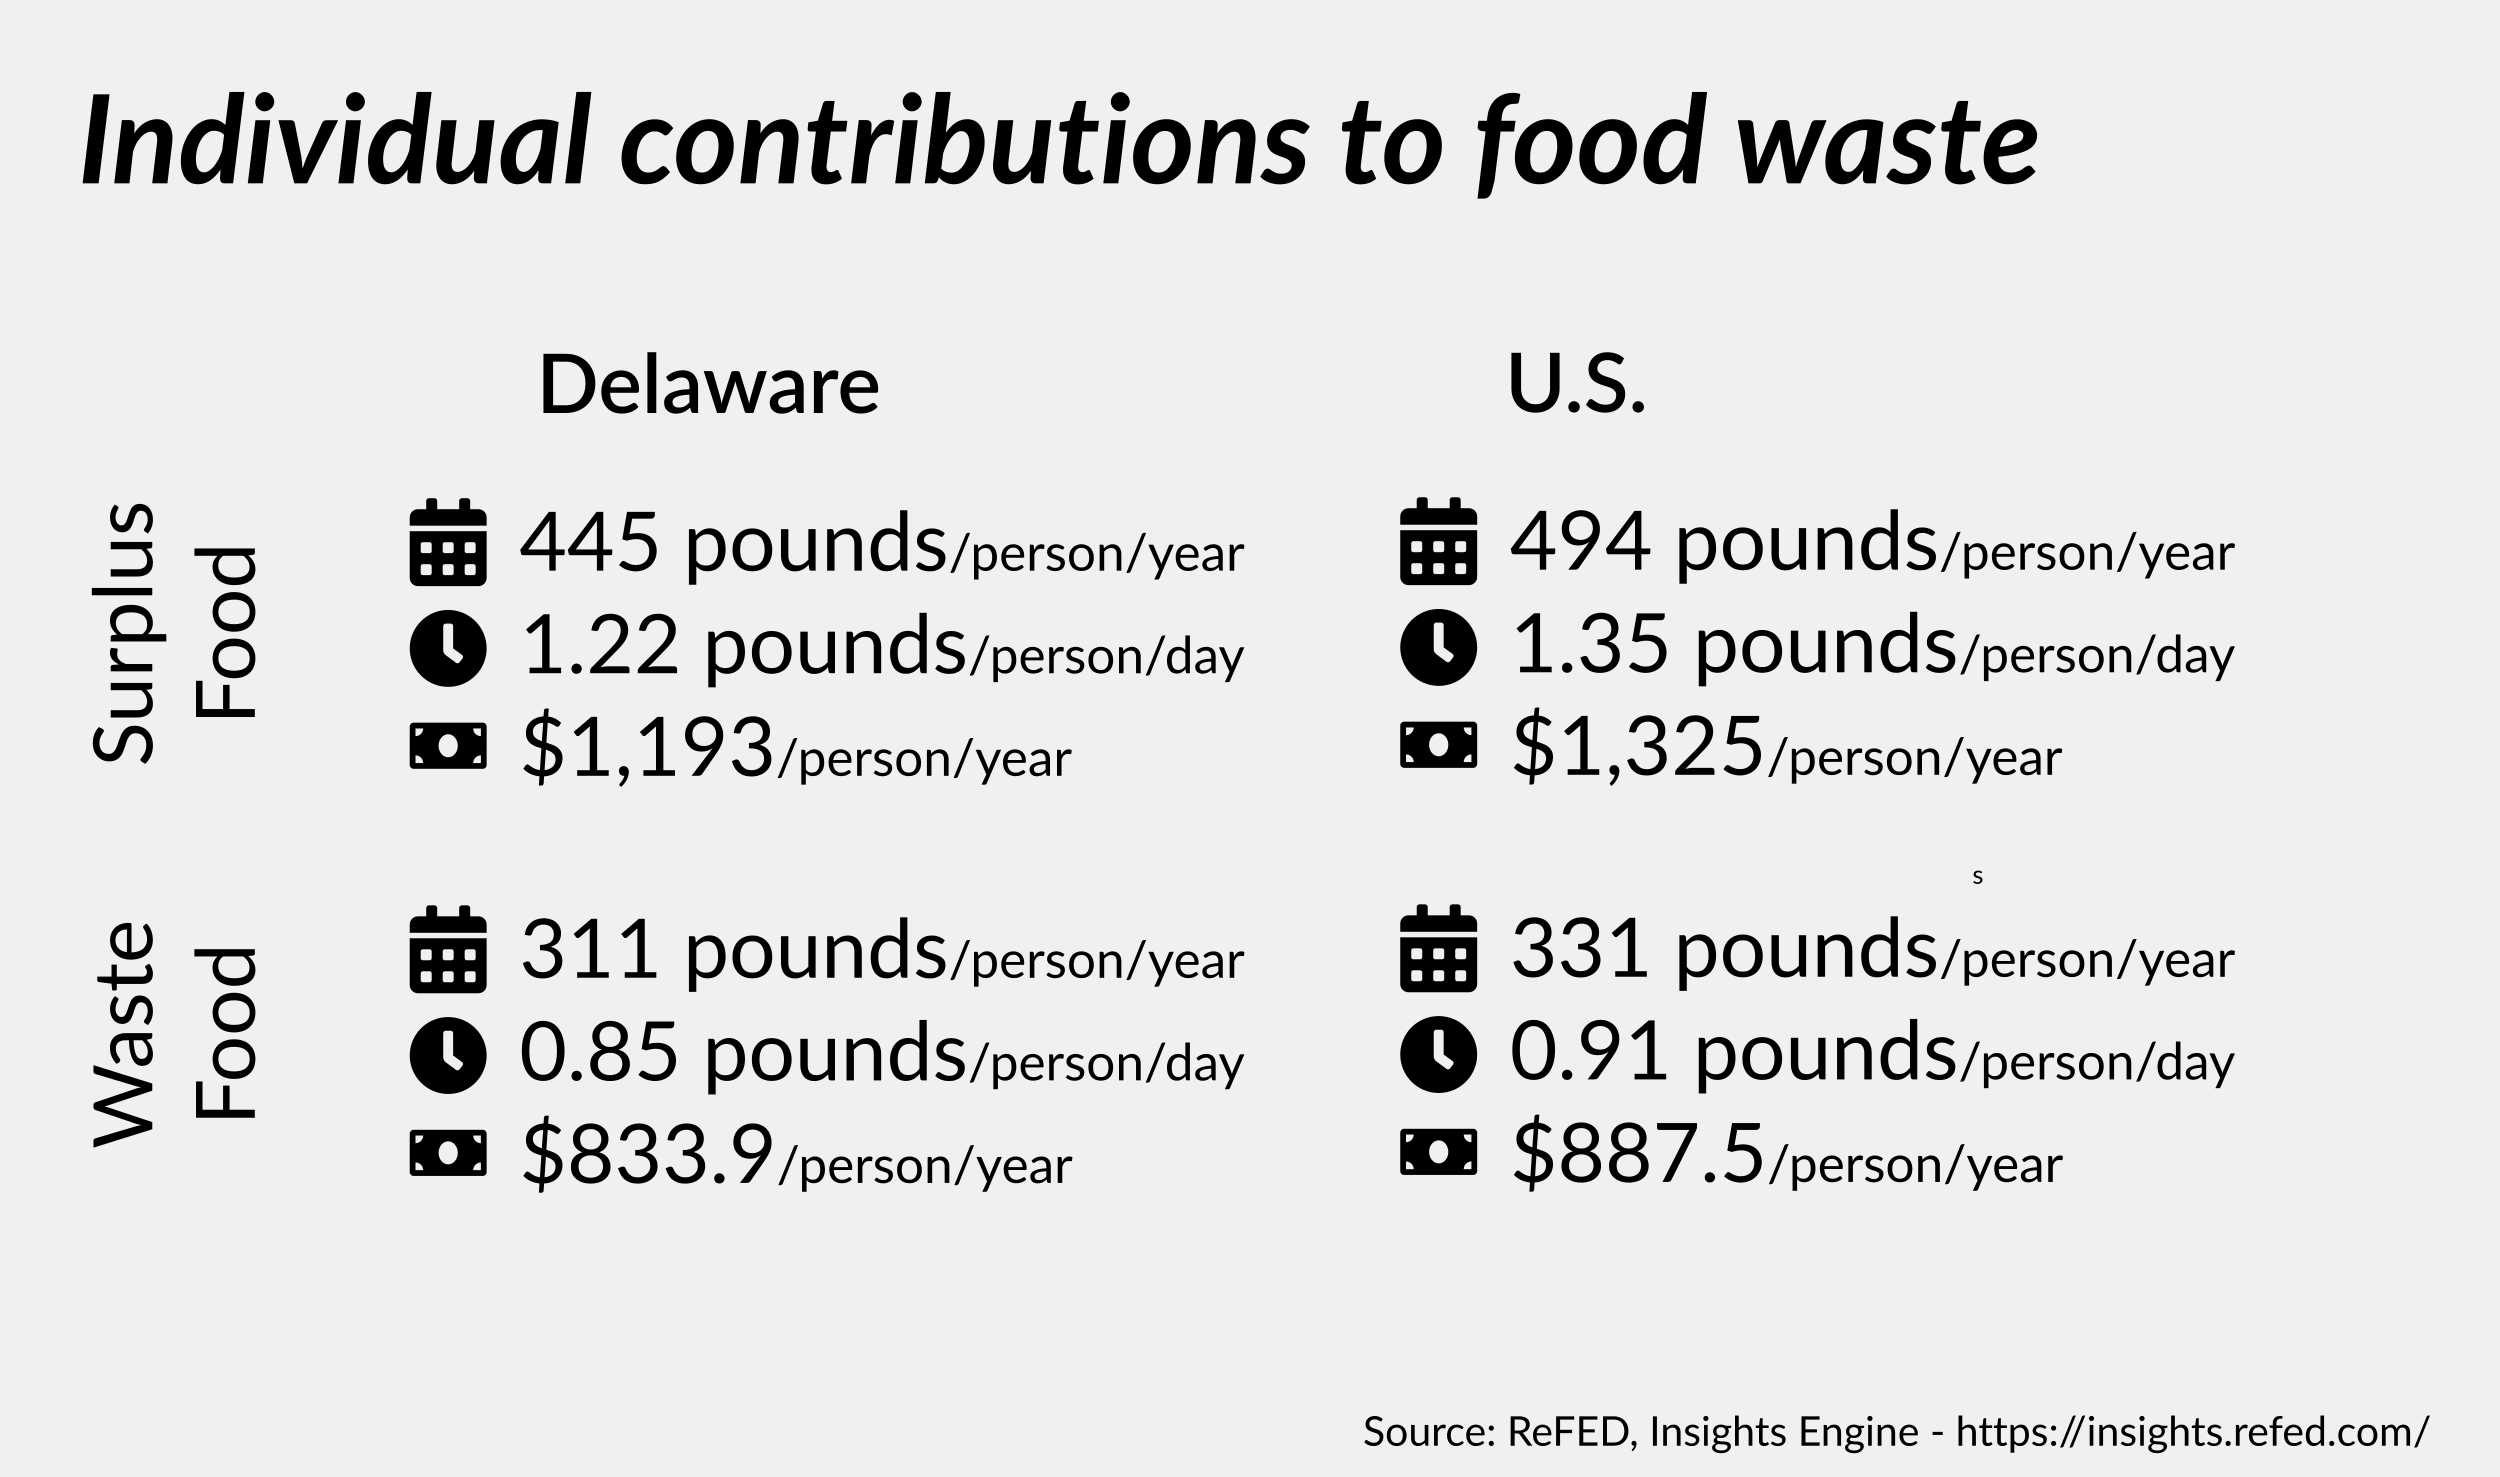
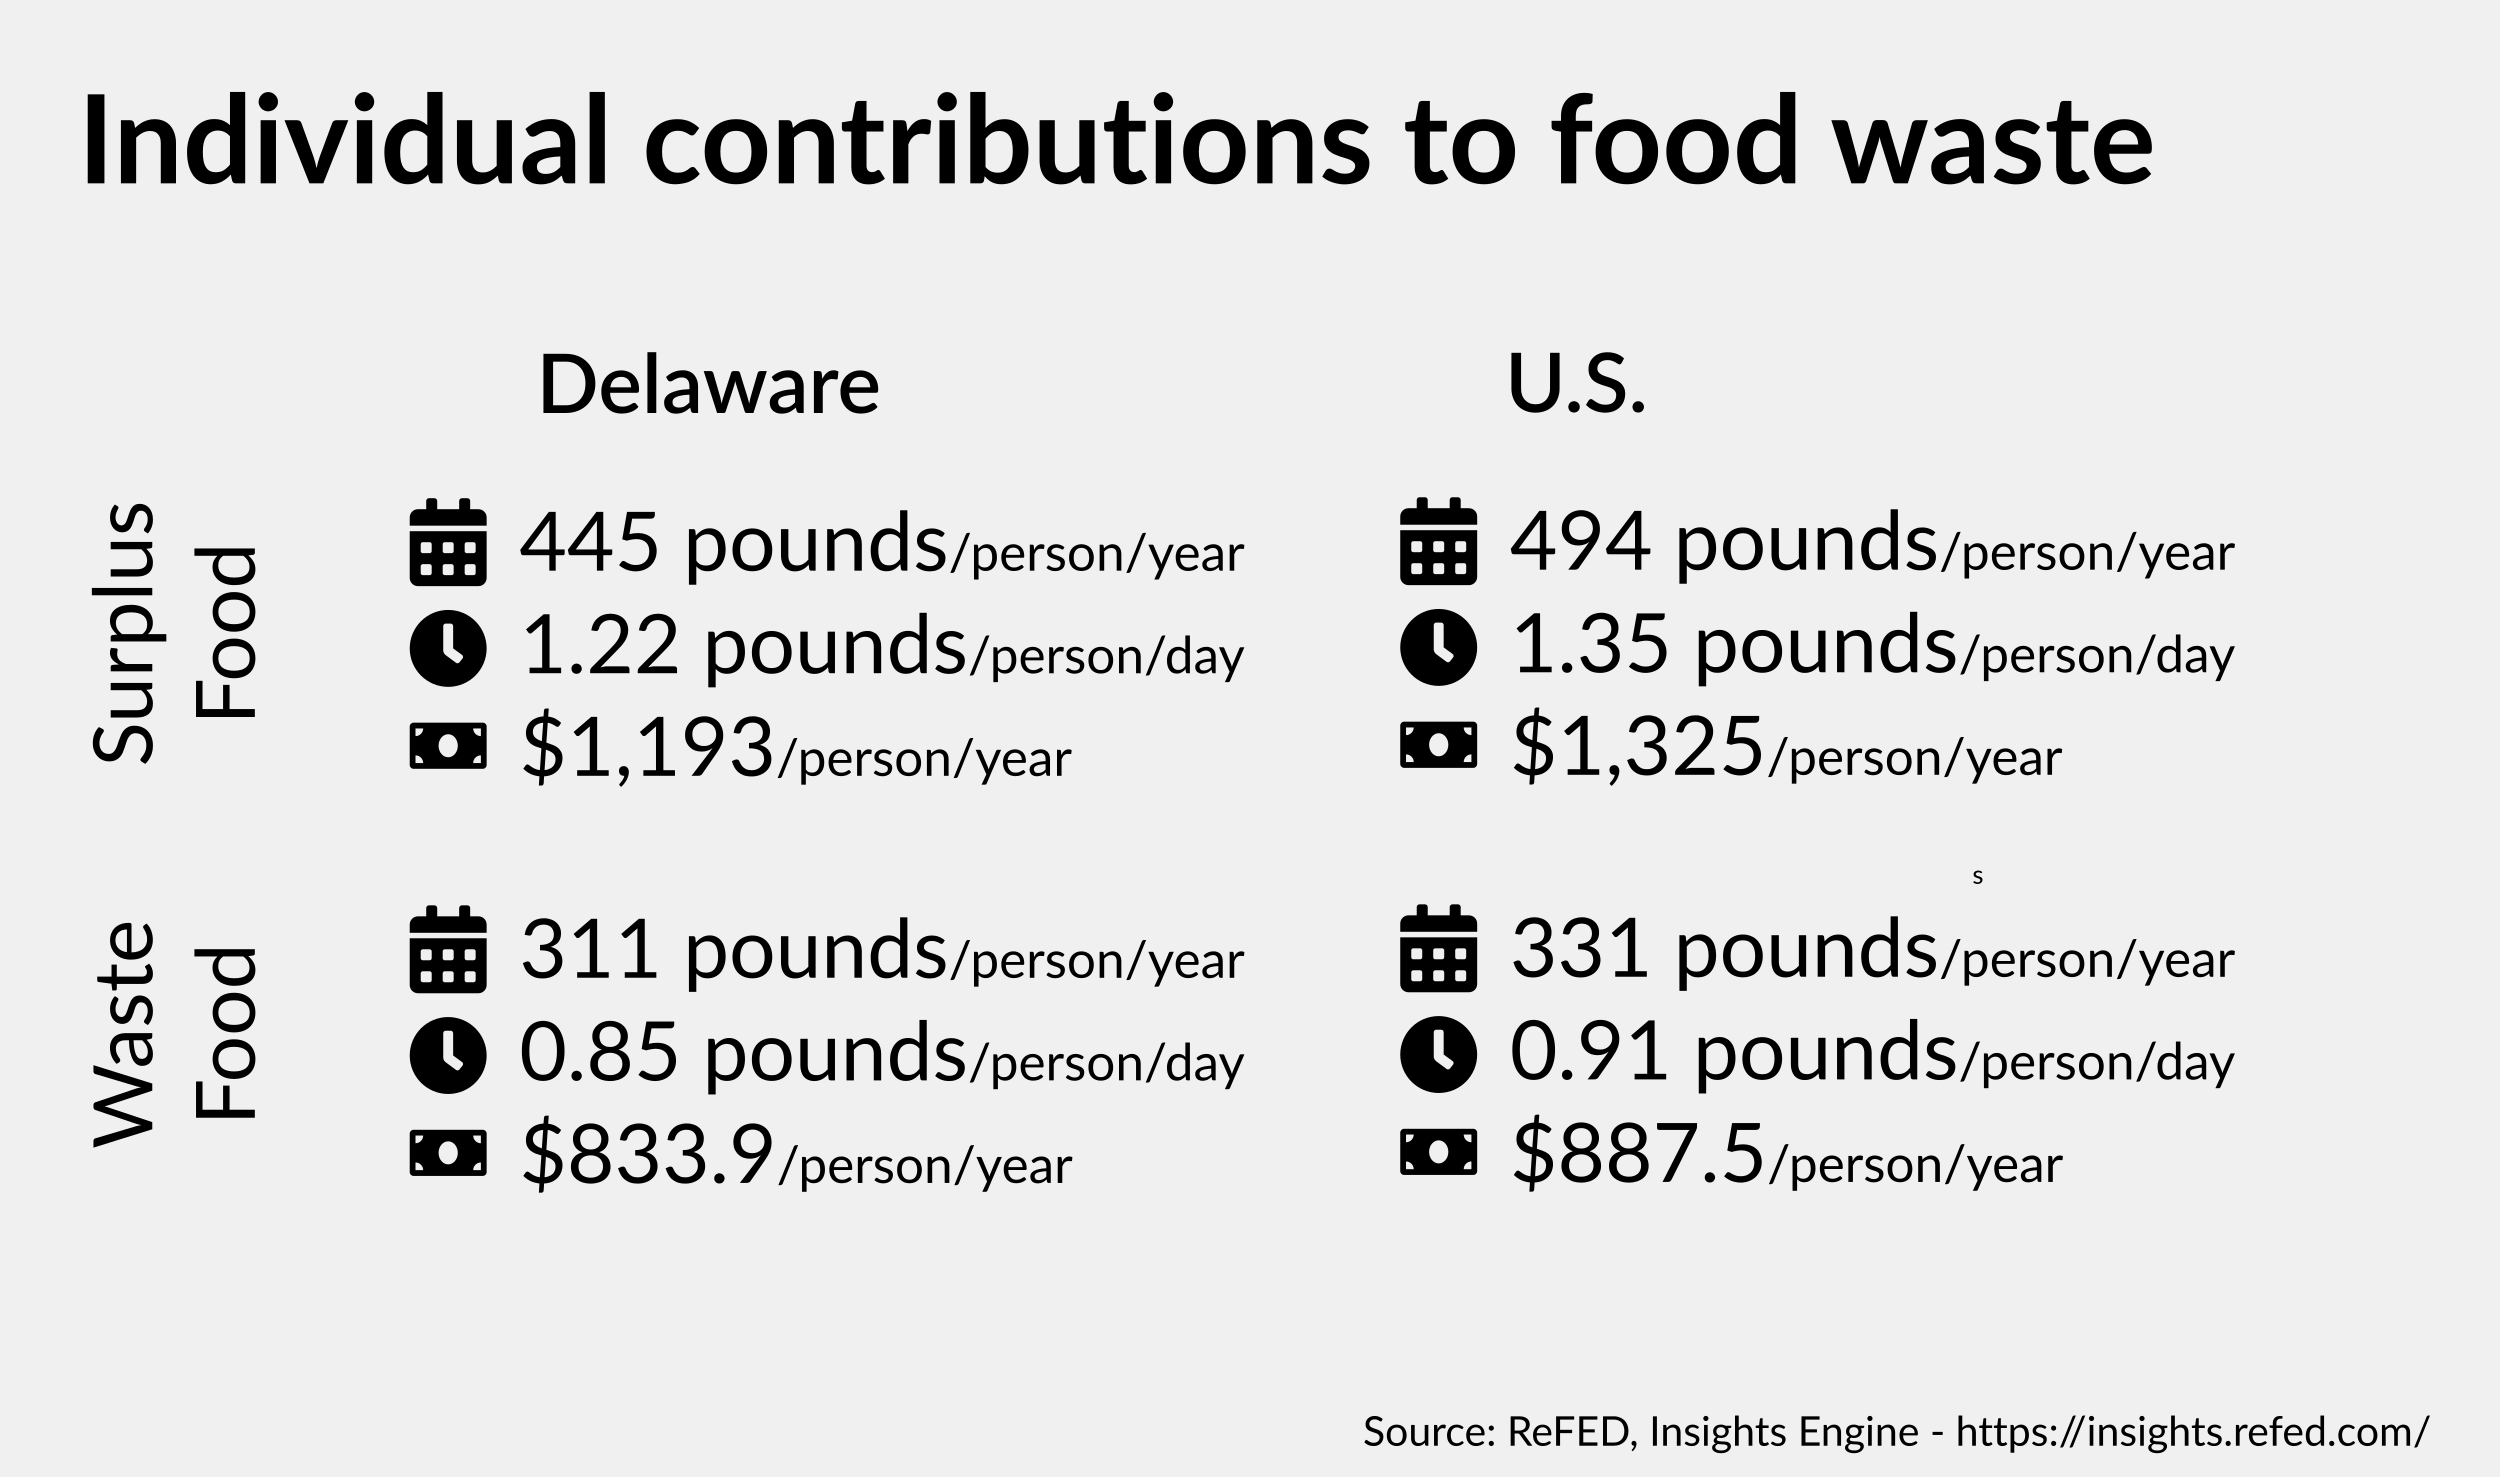
<svg xmlns="http://www.w3.org/2000/svg" width="1300" height="768" viewBox="0 0 343.958 203.2" version="1.1" id="svg5">
  <defs id="defs2">
    <rect x="38.339" y="360.051" width="250.036" height="111.683" id="rect11506" />
    <style type="text/css" id="style12911">
.state {fill:#D0D0D0}                        /* default color for all states not specified below */
.borders {stroke:#FFFFFF; stroke-width:1}    /* color and width of borders between states */
.dccircle {display:yes}                      /* set display to yes to show the circle for the District of Columbia, or none to hide it */
.separator1 {stroke:#B0B0B0; stroke-width:2} /* color and width of lines around Alaska and Hawaii */

/* Individual states can be colored as follows:
.ks,.mt,.pa {fill:#0000FF}
.ca,.de {fill:#FF0000}
In this example, Kansas, Montana and Pennsylvania are colored blue, and California and Delaware are colored red.
Place this code in the empty space below. */



</style>
    <pattern id="EMFhbasepattern" patternUnits="userSpaceOnUse" width="6" height="6" x="0" y="0" />
    <rect x="38.339" y="360.051" width="250.036" height="111.683" id="rect30830" />
  </defs>
  <g id="layer2" />
  <g id="layer1">
    <text xml:space="preserve" style="font-size:16.933px;line-height:1.25;font-family:Lato;-inkscape-font-specification:Lato;text-align:center;text-anchor:middle;stroke-width:0.398" x="10.709" y="25.224" id="text13568-54">
-       <tspan id="tspan13566-6" style="font-style:italic;font-variant:normal;font-weight:bold;font-stretch:normal;font-size:16.933px;font-family:Lato;-inkscape-font-specification:'Lato Bold';text-align:start;text-anchor:start;stroke-width:0.398" x="10.709" y="25.224">Individual contributions to food waste</tspan>
+       <tspan id="tspan13566-6" style="font-style:normal;font-variant:normal;font-weight:bold;font-stretch:normal;font-size:16.933px;font-family:Lato;-inkscape-font-specification:'Lato Bold';text-align:start;text-anchor:start;stroke-width:0.398" x="10.709" y="25.224">Individual contributions to food waste</tspan>
    </text>
    <text xml:space="preserve" style="font-size:3.528px;line-height:1.25;font-family:Lato;-inkscape-font-specification:Lato;text-align:center;text-anchor:middle;white-space:pre;inline-size:141.059;stroke-width:0.265" x="303.04" y="177.842" id="text30640" />
    <text xml:space="preserve" style="font-size:3.528px;line-height:1.25;font-family:Lato;-inkscape-font-specification:Lato;text-align:center;text-anchor:middle;stroke-width:0.265" x="264.18" y="198.907" id="text13663">
      <tspan id="tspan13661" style="font-style:normal;font-variant:normal;font-weight:normal;font-stretch:normal;font-size:5.644px;font-family:Lato;-inkscape-font-specification:'Lato, Normal';font-variant-ligatures:normal;font-variant-caps:normal;font-variant-numeric:normal;font-variant-east-asian:normal;stroke-width:0.265" x="264.18" y="198.907">Source: ReFED, Insights Engine - https://insights.refed.com/</tspan>
      <tspan style="font-style:normal;font-variant:normal;font-weight:normal;font-stretch:normal;font-size:5.644px;font-family:Lato;-inkscape-font-specification:'Lato, Normal';font-variant-ligatures:normal;font-variant-caps:normal;font-variant-numeric:normal;font-variant-east-asian:normal;stroke-width:0.265" x="264.18" y="203.994" id="tspan13665" />
    </text>
    <text xml:space="preserve" transform="matrix(0,-0.2645833,0.2645833,0,-84.81231,130.3959)" id="text11504" style="font-size:42.667px;line-height:1.25;font-family:Lato;-inkscape-font-specification:Lato;text-align:center;white-space:pre;shape-inside:url(#rect11506)">
-       <tspan x="94.215" y="399.731" id="tspan1036">Surplus
+       <tspan x="94.215" y="399.731" id="tspan33067">Surplus
</tspan>
-       <tspan x="116.082" y="453.064" id="tspan1038">Food</tspan>
+       <tspan x="116.082" y="453.064" id="tspan33069">Food</tspan>
    </text>
    <text xml:space="preserve" transform="matrix(0,-0.2645833,0.2645833,0,-84.81231,185.5252)" id="text30828" style="font-size:42.667px;line-height:1.25;font-family:Lato;-inkscape-font-specification:Lato;text-align:center;white-space:pre;shape-inside:url(#rect30830)">
-       <tspan x="103.772" y="399.731" id="tspan1040">Waste
+       <tspan x="103.772" y="399.731" id="tspan33071">Waste
</tspan>
-       <tspan x="116.082" y="453.064" id="tspan1042">Food</tspan>
+       <tspan x="116.082" y="453.064" id="tspan33073">Food</tspan>
    </text>
    <g id="g920" transform="translate(-133.9875,-16.89479)">
      <g id="g30730" transform="translate(272.1185,16.75932)">
        <path fill="currentColor" d="m 54.52,79.508 c 0,0.626 0.508,1.134 1.134,1.134 h 8.315 c 0.626,0 1.134,-0.508 1.134,-1.134 V 73.082 H 54.52 Z m 7.56,-4.63 c 0,-0.156 0.128,-0.283 0.283,-0.283 h 0.945 c 0.156,0 0.283,0.128 0.283,0.283 v 0.945 c 0,0.156 -0.128,0.283 -0.283,0.283 h -0.945 c -0.156,0 -0.283,-0.128 -0.283,-0.283 z m 0,3.024 c 0,-0.156 0.128,-0.283 0.283,-0.283 h 0.945 c 0.156,0 0.283,0.128 0.283,0.283 v 0.945 c 0,0.156 -0.128,0.283 -0.283,0.283 h -0.945 c -0.156,0 -0.283,-0.128 -0.283,-0.283 z m -3.024,-3.024 c 0,-0.156 0.128,-0.283 0.283,-0.283 h 0.945 c 0.156,0 0.283,0.128 0.283,0.283 v 0.945 c 0,0.156 -0.128,0.283 -0.283,0.283 h -0.945 c -0.156,0 -0.283,-0.128 -0.283,-0.283 z m 0,3.024 c 0,-0.156 0.128,-0.283 0.283,-0.283 h 0.945 c 0.156,0 0.283,0.128 0.283,0.283 v 0.945 c 0,0.156 -0.128,0.283 -0.283,0.283 h -0.945 c -0.156,0 -0.283,-0.128 -0.283,-0.283 z m -3.024,-3.024 c 0,-0.156 0.128,-0.283 0.283,-0.283 h 0.945 c 0.156,0 0.283,0.128 0.283,0.283 v 0.945 c 0,0.156 -0.128,0.283 -0.283,0.283 h -0.945 c -0.156,0 -0.283,-0.128 -0.283,-0.283 z m 0,3.024 c 0,-0.156 0.128,-0.283 0.283,-0.283 h 0.945 c 0.156,0 0.283,0.128 0.283,0.283 v 0.945 c 0,0.156 -0.128,0.283 -0.283,0.283 h -0.945 c -0.156,0 -0.283,-0.128 -0.283,-0.283 z m 7.938,-7.843 h -1.134 v -1.134 c 0,-0.208 -0.17,-0.378 -0.378,-0.378 h -0.756 c -0.208,0 -0.378,0.17 -0.378,0.378 v 1.134 h -3.024 v -1.134 c 0,-0.208 -0.17,-0.378 -0.378,-0.378 h -0.756 c -0.208,0 -0.378,0.17 -0.378,0.378 v 1.134 h -1.134 c -0.626,0 -1.134,0.508 -1.134,1.134 v 1.134 h 10.583 v -1.134 c 0,-0.626 -0.508,-1.134 -1.134,-1.134 z" id="path30684" style="stroke-width:0.024" />
        <path fill="currentColor" d="m 59.812,83.918 c -2.923,0 -5.292,2.368 -5.292,5.292 0,2.923 2.368,5.292 5.292,5.292 2.923,0 5.292,-2.368 5.292,-5.292 0,-2.923 -2.368,-5.292 -5.292,-5.292 z m 1.973,6.679 v 0 l -0.427,0.533 a 0.341,0.341 0 0 1 -0.48,0.053 v 0 L 59.449,90.123 A 0.853,0.853 0 0 1 59.129,89.456 v -3.319 a 0.341,0.341 0 0 1 0.341,-0.341 h 0.683 a 0.341,0.341 0 0 1 0.341,0.341 v 3.073 l 1.238,0.907 a 0.341,0.341 0 0 1 0.053,0.48 z" id="path30701" style="stroke-width:0.021" />
        <path fill="currentColor" d="m 64.574,99.427 h -9.525 c -0.292,0 -0.529,0.237 -0.529,0.529 v 5.292 c 0,0.292 0.237,0.529 0.529,0.529 h 9.525 c 0.292,0 0.529,-0.237 0.529,-0.529 v -5.292 c 0,-0.292 -0.237,-0.529 -0.529,-0.529 z m -9.26,5.556 v -1.058 c 0.585,0 1.058,0.474 1.058,1.058 z m 0,-3.704 v -1.058 h 1.058 c 0,0.585 -0.474,1.058 -1.058,1.058 z m 4.498,2.91 c -0.731,0 -1.323,-0.711 -1.323,-1.587 0,-0.877 0.592,-1.587 1.323,-1.587 0.731,0 1.323,0.711 1.323,1.587 0,0.877 -0.593,1.587 -1.323,1.587 z m 4.498,0.794 h -1.058 c 0,-0.585 0.474,-1.058 1.058,-1.058 z m 0,-3.704 c -0.585,0 -1.058,-0.474 -1.058,-1.058 h 1.058 z" id="path30718" style="stroke-width:0.017" />
      </g>
      <text xml:space="preserve" style="font-style:normal;font-variant:normal;font-weight:normal;font-stretch:normal;font-size:11.289px;line-height:1.25;font-family:Lato;-inkscape-font-specification:Lato;text-align:center;text-anchor:middle;stroke-width:0.398" x="341.719" y="95.274" id="text40690">
        <tspan style="font-style:normal;font-variant:normal;font-weight:normal;font-stretch:normal;font-size:11.289px;font-family:Lato;-inkscape-font-specification:Lato;text-align:start;text-anchor:start;stroke-width:0.398" x="341.719" y="95.274" id="tspan40688">494 pounds<tspan style="font-size:7.056px" id="tspan26889">/person/year</tspan>
        </tspan>
        <tspan style="font-style:normal;font-variant:normal;font-weight:normal;font-stretch:normal;font-size:11.289px;font-family:Lato;-inkscape-font-specification:Lato;text-align:start;text-anchor:start;stroke-width:0.398" x="341.719" y="109.385" id="tspan19292">1.35 pounds<tspan style="font-size:7.056px" id="tspan25885">/person/day</tspan>
        </tspan>
        <tspan style="font-style:normal;font-variant:normal;font-weight:normal;font-stretch:normal;font-size:11.289px;font-family:Lato;-inkscape-font-specification:Lato;font-variant-ligatures:normal;font-variant-caps:normal;font-variant-numeric:normal;font-variant-east-asian:normal;text-align:start;text-anchor:start;stroke-width:0.398" x="341.719" y="123.496" id="tspan47942">$1,325<tspan style="font-size:7.056px" id="tspan23807">/person/year</tspan>
        </tspan>
        <tspan style="font-style:normal;font-variant:normal;font-weight:normal;font-stretch:normal;font-size:11.289px;font-family:Lato;-inkscape-font-specification:Lato;text-align:start;text-anchor:start;stroke-width:0.398" x="341.719" y="137.607" id="tspan43883" />
      </text>
      <text xml:space="preserve" style="font-style:normal;font-variant:normal;font-weight:600;font-stretch:normal;font-size:11.289px;line-height:1.25;font-family:Lato;-inkscape-font-specification:'Lato, Semi-Bold';font-variant-ligatures:normal;font-variant-caps:normal;font-variant-numeric:normal;font-variant-east-asian:normal;text-align:center;text-anchor:middle;stroke-width:0.398" x="341.075" y="73.581" id="text71400">
        <tspan style="font-style:normal;font-variant:normal;font-weight:600;font-stretch:normal;font-size:11.289px;font-family:Lato;-inkscape-font-specification:'Lato, Semi-Bold';font-variant-ligatures:normal;font-variant-caps:normal;font-variant-numeric:normal;font-variant-east-asian:normal;text-align:start;text-anchor:start;stroke-width:0.398" x="341.075" y="73.581" id="tspan71398">U.S.</tspan>
      </text>
      <text xml:space="preserve" style="font-size:3.528px;line-height:1.25;font-family:Lato;-inkscape-font-specification:Lato;text-align:center;text-anchor:middle;stroke-width:0.265" x="409.28" y="138.485" id="text18041">
        <tspan id="tspan18039" style="stroke-width:0.265" x="409.28" y="138.485">s</tspan>
      </text>
      <g id="g30762" transform="translate(272.1185,72.77075)">
        <path fill="currentColor" d="m 54.52,79.508 c 0,0.626 0.508,1.134 1.134,1.134 h 8.315 c 0.626,0 1.134,-0.508 1.134,-1.134 V 73.082 H 54.52 Z m 7.56,-4.63 c 0,-0.156 0.128,-0.283 0.283,-0.283 h 0.945 c 0.156,0 0.283,0.128 0.283,0.283 v 0.945 c 0,0.156 -0.128,0.283 -0.283,0.283 h -0.945 c -0.156,0 -0.283,-0.128 -0.283,-0.283 z m 0,3.024 c 0,-0.156 0.128,-0.283 0.283,-0.283 h 0.945 c 0.156,0 0.283,0.128 0.283,0.283 v 0.945 c 0,0.156 -0.128,0.283 -0.283,0.283 h -0.945 c -0.156,0 -0.283,-0.128 -0.283,-0.283 z m -3.024,-3.024 c 0,-0.156 0.128,-0.283 0.283,-0.283 h 0.945 c 0.156,0 0.283,0.128 0.283,0.283 v 0.945 c 0,0.156 -0.128,0.283 -0.283,0.283 h -0.945 c -0.156,0 -0.283,-0.128 -0.283,-0.283 z m 0,3.024 c 0,-0.156 0.128,-0.283 0.283,-0.283 h 0.945 c 0.156,0 0.283,0.128 0.283,0.283 v 0.945 c 0,0.156 -0.128,0.283 -0.283,0.283 h -0.945 c -0.156,0 -0.283,-0.128 -0.283,-0.283 z m -3.024,-3.024 c 0,-0.156 0.128,-0.283 0.283,-0.283 h 0.945 c 0.156,0 0.283,0.128 0.283,0.283 v 0.945 c 0,0.156 -0.128,0.283 -0.283,0.283 h -0.945 c -0.156,0 -0.283,-0.128 -0.283,-0.283 z m 0,3.024 c 0,-0.156 0.128,-0.283 0.283,-0.283 h 0.945 c 0.156,0 0.283,0.128 0.283,0.283 v 0.945 c 0,0.156 -0.128,0.283 -0.283,0.283 h -0.945 c -0.156,0 -0.283,-0.128 -0.283,-0.283 z m 7.938,-7.843 h -1.134 v -1.134 c 0,-0.208 -0.17,-0.378 -0.378,-0.378 h -0.756 c -0.208,0 -0.378,0.17 -0.378,0.378 v 1.134 h -3.024 v -1.134 c 0,-0.208 -0.17,-0.378 -0.378,-0.378 h -0.756 c -0.208,0 -0.378,0.17 -0.378,0.378 v 1.134 h -1.134 c -0.626,0 -1.134,0.508 -1.134,1.134 v 1.134 h 10.583 v -1.134 c 0,-0.626 -0.508,-1.134 -1.134,-1.134 z" id="path30756" style="stroke-width:0.024" />
        <path fill="currentColor" d="m 59.812,83.918 c -2.923,0 -5.292,2.368 -5.292,5.292 0,2.923 2.368,5.292 5.292,5.292 2.923,0 5.292,-2.368 5.292,-5.292 0,-2.923 -2.368,-5.292 -5.292,-5.292 z m 1.973,6.679 v 0 l -0.427,0.533 a 0.341,0.341 0 0 1 -0.48,0.053 v 0 L 59.449,90.123 A 0.853,0.853 0 0 1 59.129,89.456 v -3.319 a 0.341,0.341 0 0 1 0.341,-0.341 h 0.683 a 0.341,0.341 0 0 1 0.341,0.341 v 3.073 l 1.238,0.907 a 0.341,0.341 0 0 1 0.053,0.48 z" id="path30758" style="stroke-width:0.021" />
        <path fill="currentColor" d="m 64.574,99.427 h -9.525 c -0.292,0 -0.529,0.237 -0.529,0.529 v 5.292 c 0,0.292 0.237,0.529 0.529,0.529 h 9.525 c 0.292,0 0.529,-0.237 0.529,-0.529 v -5.292 c 0,-0.292 -0.237,-0.529 -0.529,-0.529 z m -9.26,5.556 v -1.058 c 0.585,0 1.058,0.474 1.058,1.058 z m 0,-3.704 v -1.058 h 1.058 c 0,0.585 -0.474,1.058 -1.058,1.058 z m 4.498,2.91 c -0.731,0 -1.323,-0.711 -1.323,-1.587 0,-0.877 0.592,-1.587 1.323,-1.587 0.731,0 1.323,0.711 1.323,1.587 0,0.877 -0.593,1.587 -1.323,1.587 z m 4.498,0.794 h -1.058 c 0,-0.585 0.474,-1.058 1.058,-1.058 z m 0,-3.704 c -0.585,0 -1.058,-0.474 -1.058,-1.058 h 1.058 z" id="path30760" style="stroke-width:0.017" />
      </g>
      <text xml:space="preserve" style="font-style:normal;font-variant:normal;font-weight:normal;font-stretch:normal;font-size:11.289px;line-height:1.25;font-family:Lato;-inkscape-font-specification:Lato;text-align:center;text-anchor:middle;stroke-width:0.398" x="341.719" y="151.285" id="text30778">
        <tspan style="font-style:normal;font-variant:normal;font-weight:normal;font-stretch:normal;font-size:11.289px;font-family:Lato;-inkscape-font-specification:Lato;text-align:start;text-anchor:start;stroke-width:0.398" x="341.719" y="151.285" id="tspan30766">331 pounds<tspan style="font-size:7.056px" id="tspan30764">/person/year</tspan>
        </tspan>
        <tspan style="font-style:normal;font-variant:normal;font-weight:normal;font-stretch:normal;font-size:11.289px;font-family:Lato;-inkscape-font-specification:Lato;text-align:start;text-anchor:start;stroke-width:0.398" x="341.719" y="165.397" id="tspan30770">0.91 pounds<tspan style="font-size:7.056px" id="tspan30768">/person/day</tspan>
        </tspan>
        <tspan style="font-style:normal;font-variant:normal;font-weight:normal;font-stretch:normal;font-size:11.289px;font-family:Lato;-inkscape-font-specification:Lato;font-variant-ligatures:normal;font-variant-caps:normal;font-variant-numeric:normal;font-variant-east-asian:normal;text-align:start;text-anchor:start;stroke-width:0.398" x="341.719" y="179.508" id="tspan30774">$887.5<tspan style="font-size:7.056px" id="tspan30772">/person/year</tspan>
        </tspan>
        <tspan style="font-style:normal;font-variant:normal;font-weight:normal;font-stretch:normal;font-size:11.289px;font-family:Lato;-inkscape-font-specification:Lato;text-align:start;text-anchor:start;stroke-width:0.398" x="341.719" y="193.619" id="tspan30776" />
      </text>
    </g>
    <g id="g948" transform="translate(-137.0748)">
      <text xml:space="preserve" style="font-style:normal;font-variant:normal;font-weight:600;font-stretch:normal;font-size:11.289px;line-height:1.25;font-family:Lato;-inkscape-font-specification:'Lato, Semi-Bold';font-variant-ligatures:normal;font-variant-caps:normal;font-variant-numeric:normal;font-variant-east-asian:normal;text-align:center;text-anchor:middle;stroke-width:0.398" x="210.875" y="56.822" id="text72293">
        <tspan style="font-style:normal;font-variant:normal;font-weight:600;font-stretch:normal;font-size:11.289px;font-family:Lato;-inkscape-font-specification:'Lato, Semi-Bold';font-variant-ligatures:normal;font-variant-caps:normal;font-variant-numeric:normal;font-variant-east-asian:normal;text-align:start;text-anchor:start;stroke-width:0.398" x="210.875" y="56.822" id="tspan72291">Delaware</tspan>
      </text>
      <g id="g30786" transform="translate(138.926)">
        <path fill="currentColor" d="m 54.52,79.508 c 0,0.626 0.508,1.134 1.134,1.134 h 8.315 c 0.626,0 1.134,-0.508 1.134,-1.134 V 73.082 H 54.52 Z m 7.56,-4.63 c 0,-0.156 0.128,-0.283 0.283,-0.283 h 0.945 c 0.156,0 0.283,0.128 0.283,0.283 v 0.945 c 0,0.156 -0.128,0.283 -0.283,0.283 h -0.945 c -0.156,0 -0.283,-0.128 -0.283,-0.283 z m 0,3.024 c 0,-0.156 0.128,-0.283 0.283,-0.283 h 0.945 c 0.156,0 0.283,0.128 0.283,0.283 v 0.945 c 0,0.156 -0.128,0.283 -0.283,0.283 h -0.945 c -0.156,0 -0.283,-0.128 -0.283,-0.283 z m -3.024,-3.024 c 0,-0.156 0.128,-0.283 0.283,-0.283 h 0.945 c 0.156,0 0.283,0.128 0.283,0.283 v 0.945 c 0,0.156 -0.128,0.283 -0.283,0.283 h -0.945 c -0.156,0 -0.283,-0.128 -0.283,-0.283 z m 0,3.024 c 0,-0.156 0.128,-0.283 0.283,-0.283 h 0.945 c 0.156,0 0.283,0.128 0.283,0.283 v 0.945 c 0,0.156 -0.128,0.283 -0.283,0.283 h -0.945 c -0.156,0 -0.283,-0.128 -0.283,-0.283 z m -3.024,-3.024 c 0,-0.156 0.128,-0.283 0.283,-0.283 h 0.945 c 0.156,0 0.283,0.128 0.283,0.283 v 0.945 c 0,0.156 -0.128,0.283 -0.283,0.283 h -0.945 c -0.156,0 -0.283,-0.128 -0.283,-0.283 z m 0,3.024 c 0,-0.156 0.128,-0.283 0.283,-0.283 h 0.945 c 0.156,0 0.283,0.128 0.283,0.283 v 0.945 c 0,0.156 -0.128,0.283 -0.283,0.283 h -0.945 c -0.156,0 -0.283,-0.128 -0.283,-0.283 z m 7.938,-7.843 h -1.134 v -1.134 c 0,-0.208 -0.17,-0.378 -0.378,-0.378 h -0.756 c -0.208,0 -0.378,0.17 -0.378,0.378 v 1.134 h -3.024 v -1.134 c 0,-0.208 -0.17,-0.378 -0.378,-0.378 h -0.756 c -0.208,0 -0.378,0.17 -0.378,0.378 v 1.134 h -1.134 c -0.626,0 -1.134,0.508 -1.134,1.134 v 1.134 h 10.583 v -1.134 c 0,-0.626 -0.508,-1.134 -1.134,-1.134 z" id="path30780" style="stroke-width:0.024" />
        <path fill="currentColor" d="m 59.812,83.918 c -2.923,0 -5.292,2.368 -5.292,5.292 0,2.923 2.368,5.292 5.292,5.292 2.923,0 5.292,-2.368 5.292,-5.292 0,-2.923 -2.368,-5.292 -5.292,-5.292 z m 1.973,6.679 v 0 l -0.427,0.533 a 0.341,0.341 0 0 1 -0.48,0.053 v 0 L 59.449,90.123 A 0.853,0.853 0 0 1 59.129,89.456 v -3.319 a 0.341,0.341 0 0 1 0.341,-0.341 h 0.683 a 0.341,0.341 0 0 1 0.341,0.341 v 3.073 l 1.238,0.907 a 0.341,0.341 0 0 1 0.053,0.48 z" id="path30782" style="stroke-width:0.021" />
        <path fill="currentColor" d="m 64.574,99.427 h -9.525 c -0.292,0 -0.529,0.237 -0.529,0.529 v 5.292 c 0,0.292 0.237,0.529 0.529,0.529 h 9.525 c 0.292,0 0.529,-0.237 0.529,-0.529 v -5.292 c 0,-0.292 -0.237,-0.529 -0.529,-0.529 z m -9.26,5.556 v -1.058 c 0.585,0 1.058,0.474 1.058,1.058 z m 0,-3.704 v -1.058 h 1.058 c 0,0.585 -0.474,1.058 -1.058,1.058 z m 4.498,2.91 c -0.731,0 -1.323,-0.711 -1.323,-1.587 0,-0.877 0.592,-1.587 1.323,-1.587 0.731,0 1.323,0.711 1.323,1.587 0,0.877 -0.593,1.587 -1.323,1.587 z m 4.498,0.794 h -1.058 c 0,-0.585 0.474,-1.058 1.058,-1.058 z m 0,-3.704 c -0.585,0 -1.058,-0.474 -1.058,-1.058 h 1.058 z" id="path30784" style="stroke-width:0.017" />
      </g>
      <text xml:space="preserve" style="font-style:normal;font-variant:normal;font-weight:normal;font-stretch:normal;font-size:11.289px;line-height:1.25;font-family:Lato;-inkscape-font-specification:Lato;text-align:center;text-anchor:middle;stroke-width:0.398" x="208.527" y="78.515" id="text30802">
        <tspan style="font-style:normal;font-variant:normal;font-weight:normal;font-stretch:normal;font-size:11.289px;font-family:Lato;-inkscape-font-specification:Lato;text-align:start;text-anchor:start;stroke-width:0.398" x="208.527" y="78.515" id="tspan30790">445 pounds<tspan style="font-size:7.056px" id="tspan30788">/person/year</tspan>
        </tspan>
        <tspan style="font-style:normal;font-variant:normal;font-weight:normal;font-stretch:normal;font-size:11.289px;font-family:Lato;-inkscape-font-specification:Lato;text-align:start;text-anchor:start;stroke-width:0.398" x="208.527" y="92.626" id="tspan30794">1.22 pounds<tspan style="font-size:7.056px" id="tspan30792">/person/day</tspan>
        </tspan>
        <tspan style="font-style:normal;font-variant:normal;font-weight:normal;font-stretch:normal;font-size:11.289px;font-family:Lato;-inkscape-font-specification:Lato;font-variant-ligatures:normal;font-variant-caps:normal;font-variant-numeric:normal;font-variant-east-asian:normal;text-align:start;text-anchor:start;stroke-width:0.398" x="208.527" y="106.737" id="tspan30798">$1,193<tspan style="font-size:7.056px" id="tspan30796">/person/year</tspan>
        </tspan>
        <tspan style="font-style:normal;font-variant:normal;font-weight:normal;font-stretch:normal;font-size:11.289px;font-family:Lato;-inkscape-font-specification:Lato;text-align:start;text-anchor:start;stroke-width:0.398" x="208.527" y="120.848" id="tspan30800" />
      </text>
      <g id="g30810" transform="translate(138.926,56.01143)">
        <path fill="currentColor" d="m 54.52,79.508 c 0,0.626 0.508,1.134 1.134,1.134 h 8.315 c 0.626,0 1.134,-0.508 1.134,-1.134 V 73.082 H 54.52 Z m 7.56,-4.63 c 0,-0.156 0.128,-0.283 0.283,-0.283 h 0.945 c 0.156,0 0.283,0.128 0.283,0.283 v 0.945 c 0,0.156 -0.128,0.283 -0.283,0.283 h -0.945 c -0.156,0 -0.283,-0.128 -0.283,-0.283 z m 0,3.024 c 0,-0.156 0.128,-0.283 0.283,-0.283 h 0.945 c 0.156,0 0.283,0.128 0.283,0.283 v 0.945 c 0,0.156 -0.128,0.283 -0.283,0.283 h -0.945 c -0.156,0 -0.283,-0.128 -0.283,-0.283 z m -3.024,-3.024 c 0,-0.156 0.128,-0.283 0.283,-0.283 h 0.945 c 0.156,0 0.283,0.128 0.283,0.283 v 0.945 c 0,0.156 -0.128,0.283 -0.283,0.283 h -0.945 c -0.156,0 -0.283,-0.128 -0.283,-0.283 z m 0,3.024 c 0,-0.156 0.128,-0.283 0.283,-0.283 h 0.945 c 0.156,0 0.283,0.128 0.283,0.283 v 0.945 c 0,0.156 -0.128,0.283 -0.283,0.283 h -0.945 c -0.156,0 -0.283,-0.128 -0.283,-0.283 z m -3.024,-3.024 c 0,-0.156 0.128,-0.283 0.283,-0.283 h 0.945 c 0.156,0 0.283,0.128 0.283,0.283 v 0.945 c 0,0.156 -0.128,0.283 -0.283,0.283 h -0.945 c -0.156,0 -0.283,-0.128 -0.283,-0.283 z m 0,3.024 c 0,-0.156 0.128,-0.283 0.283,-0.283 h 0.945 c 0.156,0 0.283,0.128 0.283,0.283 v 0.945 c 0,0.156 -0.128,0.283 -0.283,0.283 h -0.945 c -0.156,0 -0.283,-0.128 -0.283,-0.283 z m 7.938,-7.843 h -1.134 v -1.134 c 0,-0.208 -0.17,-0.378 -0.378,-0.378 h -0.756 c -0.208,0 -0.378,0.17 -0.378,0.378 v 1.134 h -3.024 v -1.134 c 0,-0.208 -0.17,-0.378 -0.378,-0.378 h -0.756 c -0.208,0 -0.378,0.17 -0.378,0.378 v 1.134 h -1.134 c -0.626,0 -1.134,0.508 -1.134,1.134 v 1.134 h 10.583 v -1.134 c 0,-0.626 -0.508,-1.134 -1.134,-1.134 z" id="path30804" style="stroke-width:0.024" />
        <path fill="currentColor" d="m 59.812,83.918 c -2.923,0 -5.292,2.368 -5.292,5.292 0,2.923 2.368,5.292 5.292,5.292 2.923,0 5.292,-2.368 5.292,-5.292 0,-2.923 -2.368,-5.292 -5.292,-5.292 z m 1.973,6.679 v 0 l -0.427,0.533 a 0.341,0.341 0 0 1 -0.48,0.053 v 0 L 59.449,90.123 A 0.853,0.853 0 0 1 59.129,89.456 v -3.319 a 0.341,0.341 0 0 1 0.341,-0.341 h 0.683 a 0.341,0.341 0 0 1 0.341,0.341 v 3.073 l 1.238,0.907 a 0.341,0.341 0 0 1 0.053,0.48 z" id="path30806" style="stroke-width:0.021" />
        <path fill="currentColor" d="m 64.574,99.427 h -9.525 c -0.292,0 -0.529,0.237 -0.529,0.529 v 5.292 c 0,0.292 0.237,0.529 0.529,0.529 h 9.525 c 0.292,0 0.529,-0.237 0.529,-0.529 v -5.292 c 0,-0.292 -0.237,-0.529 -0.529,-0.529 z m -9.26,5.556 v -1.058 c 0.585,0 1.058,0.474 1.058,1.058 z m 0,-3.704 v -1.058 h 1.058 c 0,0.585 -0.474,1.058 -1.058,1.058 z m 4.498,2.91 c -0.731,0 -1.323,-0.711 -1.323,-1.587 0,-0.877 0.592,-1.587 1.323,-1.587 0.731,0 1.323,0.711 1.323,1.587 0,0.877 -0.593,1.587 -1.323,1.587 z m 4.498,0.794 h -1.058 c 0,-0.585 0.474,-1.058 1.058,-1.058 z m 0,-3.704 c -0.585,0 -1.058,-0.474 -1.058,-1.058 h 1.058 z" id="path30808" style="stroke-width:0.017" />
      </g>
      <text xml:space="preserve" style="font-style:normal;font-variant:normal;font-weight:normal;font-stretch:normal;font-size:11.289px;line-height:1.25;font-family:Lato;-inkscape-font-specification:Lato;text-align:center;text-anchor:middle;stroke-width:0.398" x="208.527" y="134.526" id="text30826">
        <tspan style="font-style:normal;font-variant:normal;font-weight:normal;font-stretch:normal;font-size:11.289px;font-family:Lato;-inkscape-font-specification:Lato;text-align:start;text-anchor:start;stroke-width:0.398" x="208.527" y="134.526" id="tspan30814">311 pounds<tspan style="font-size:7.056px" id="tspan30812">/person/year</tspan>
        </tspan>
        <tspan style="font-style:normal;font-variant:normal;font-weight:normal;font-stretch:normal;font-size:11.289px;font-family:Lato;-inkscape-font-specification:Lato;text-align:start;text-anchor:start;stroke-width:0.398" x="208.527" y="148.637" id="tspan30818">0.85 pounds<tspan style="font-size:7.056px" id="tspan30816">/person/day</tspan>
        </tspan>
        <tspan style="font-style:normal;font-variant:normal;font-weight:normal;font-stretch:normal;font-size:11.289px;font-family:Lato;-inkscape-font-specification:Lato;font-variant-ligatures:normal;font-variant-caps:normal;font-variant-numeric:normal;font-variant-east-asian:normal;text-align:start;text-anchor:start;stroke-width:0.398" x="208.527" y="162.748" id="tspan30822">$833.9<tspan style="font-size:7.056px" id="tspan30820">/person/year</tspan>
        </tspan>
        <tspan style="font-style:normal;font-variant:normal;font-weight:normal;font-stretch:normal;font-size:11.289px;font-family:Lato;-inkscape-font-specification:Lato;text-align:start;text-anchor:start;stroke-width:0.398" x="208.527" y="176.859" id="tspan30824" />
      </text>
    </g>
  </g>
</svg>
